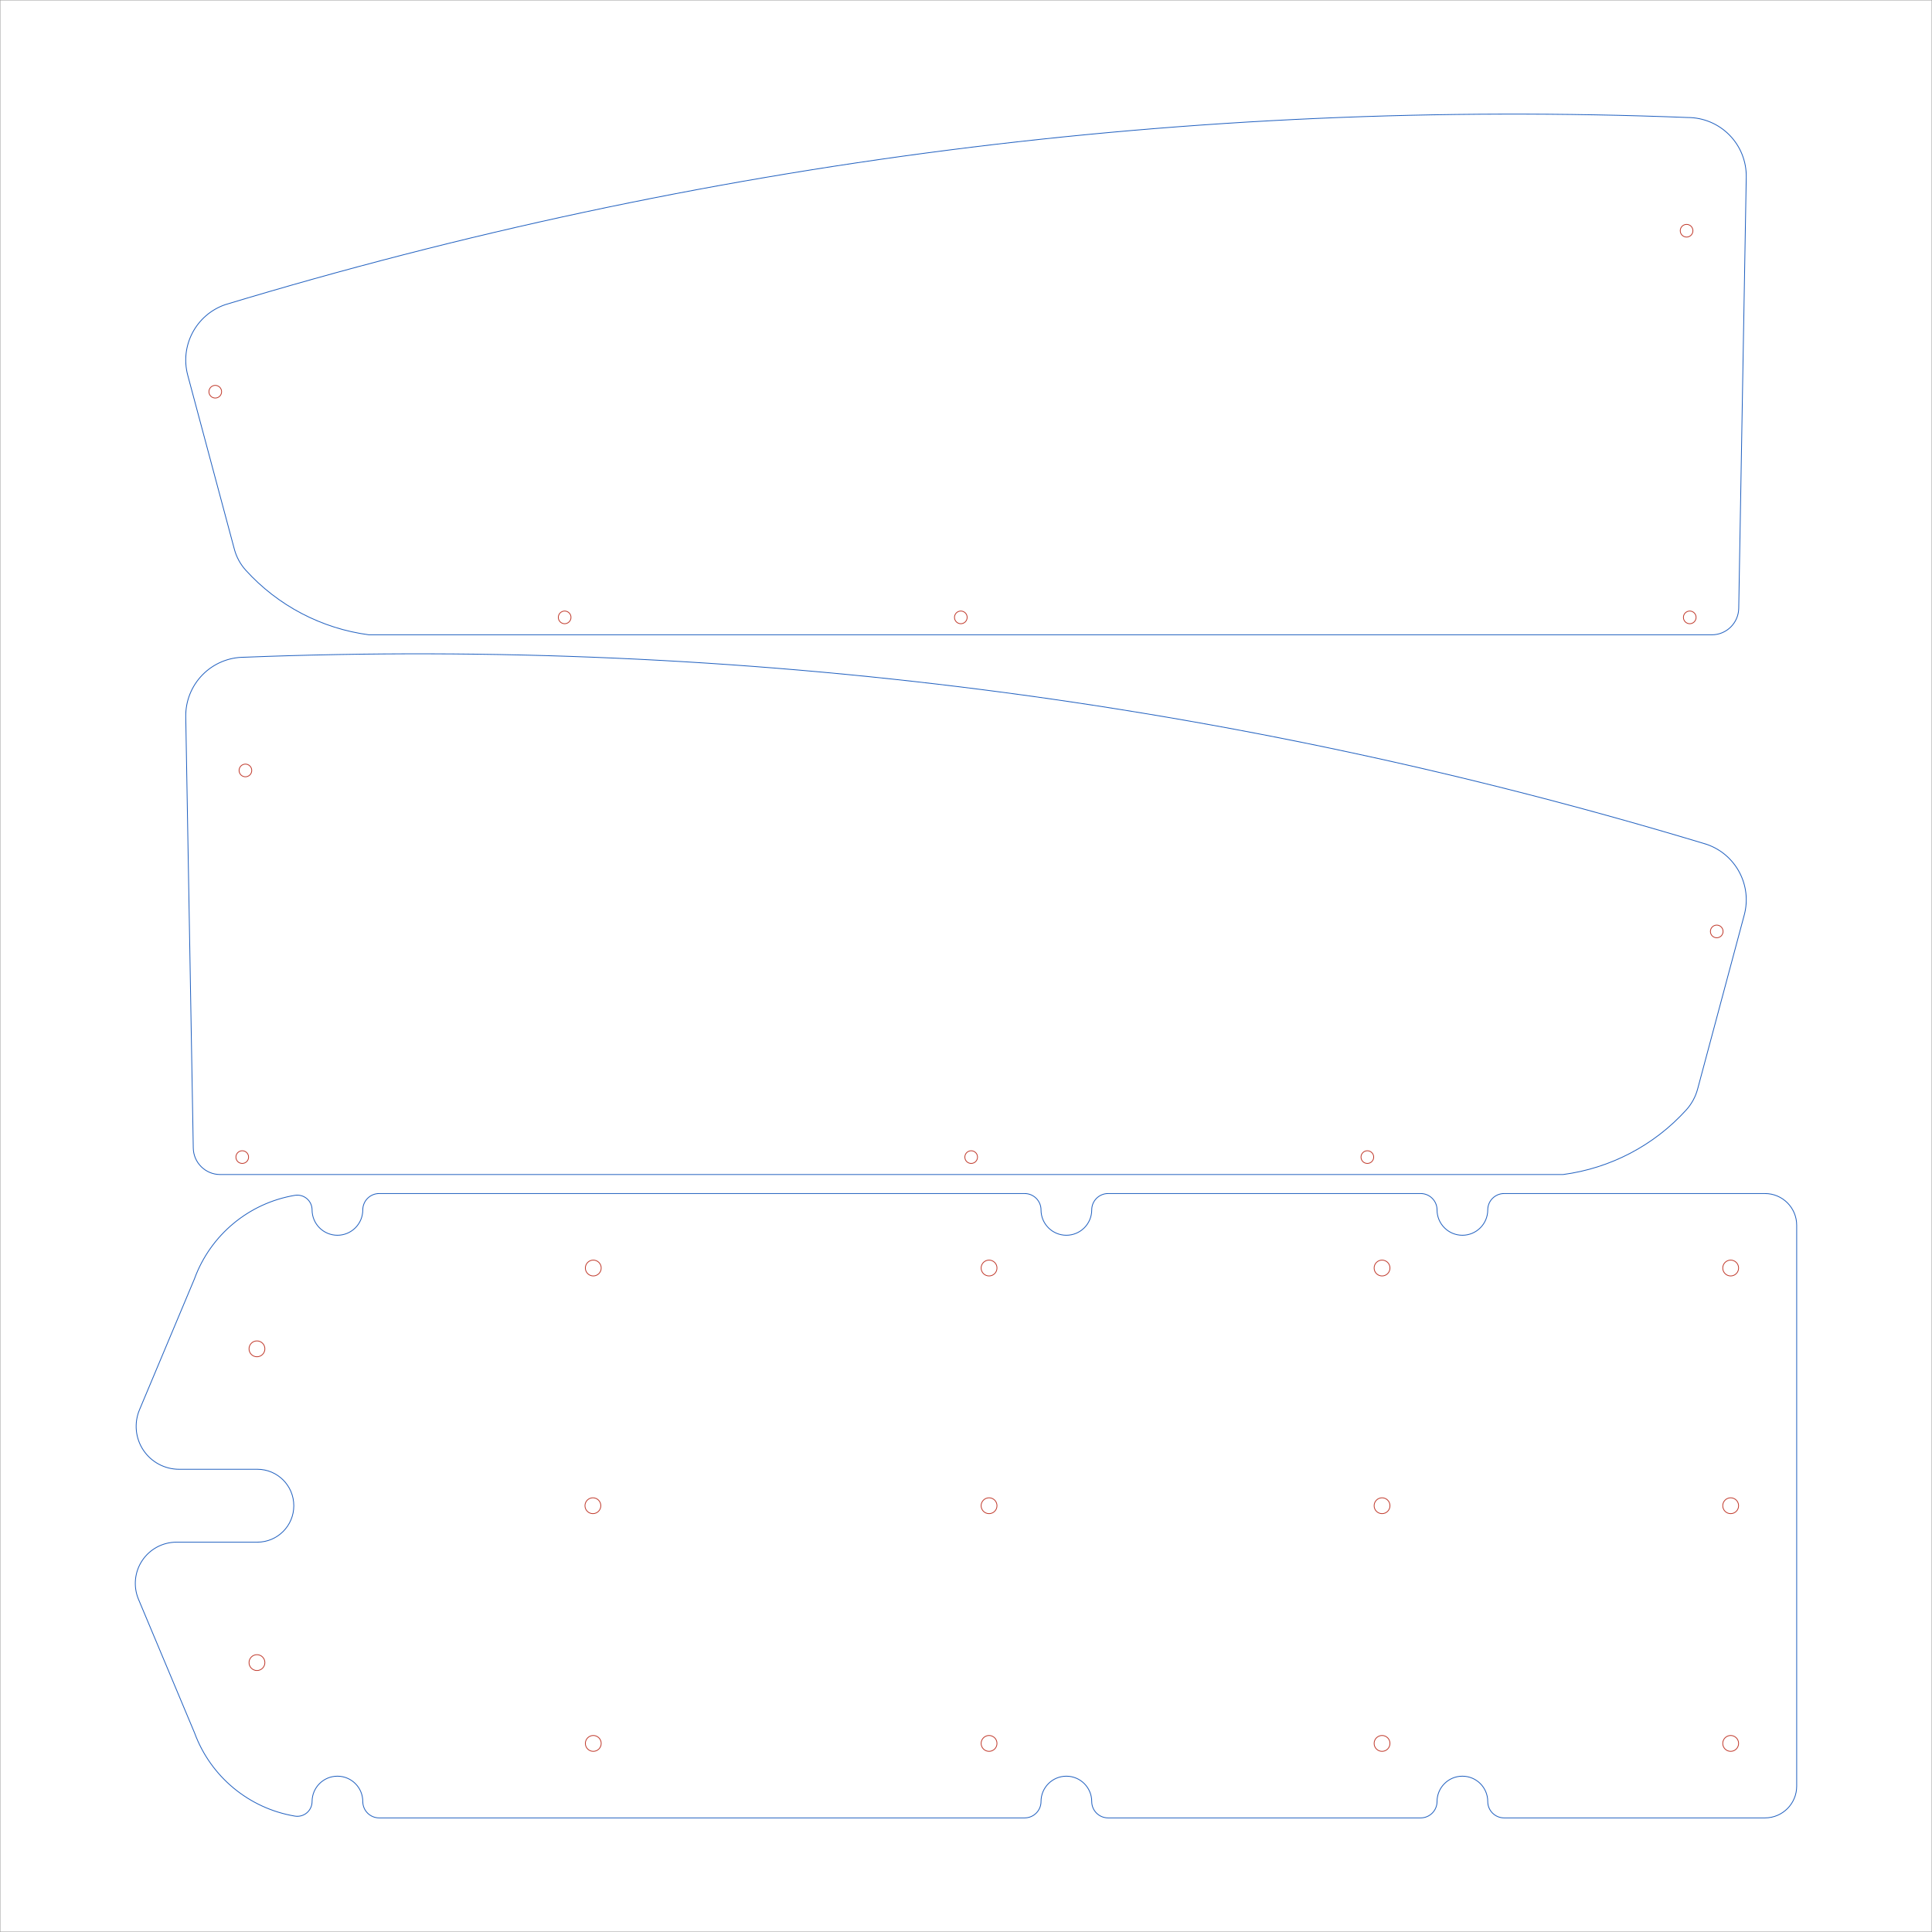
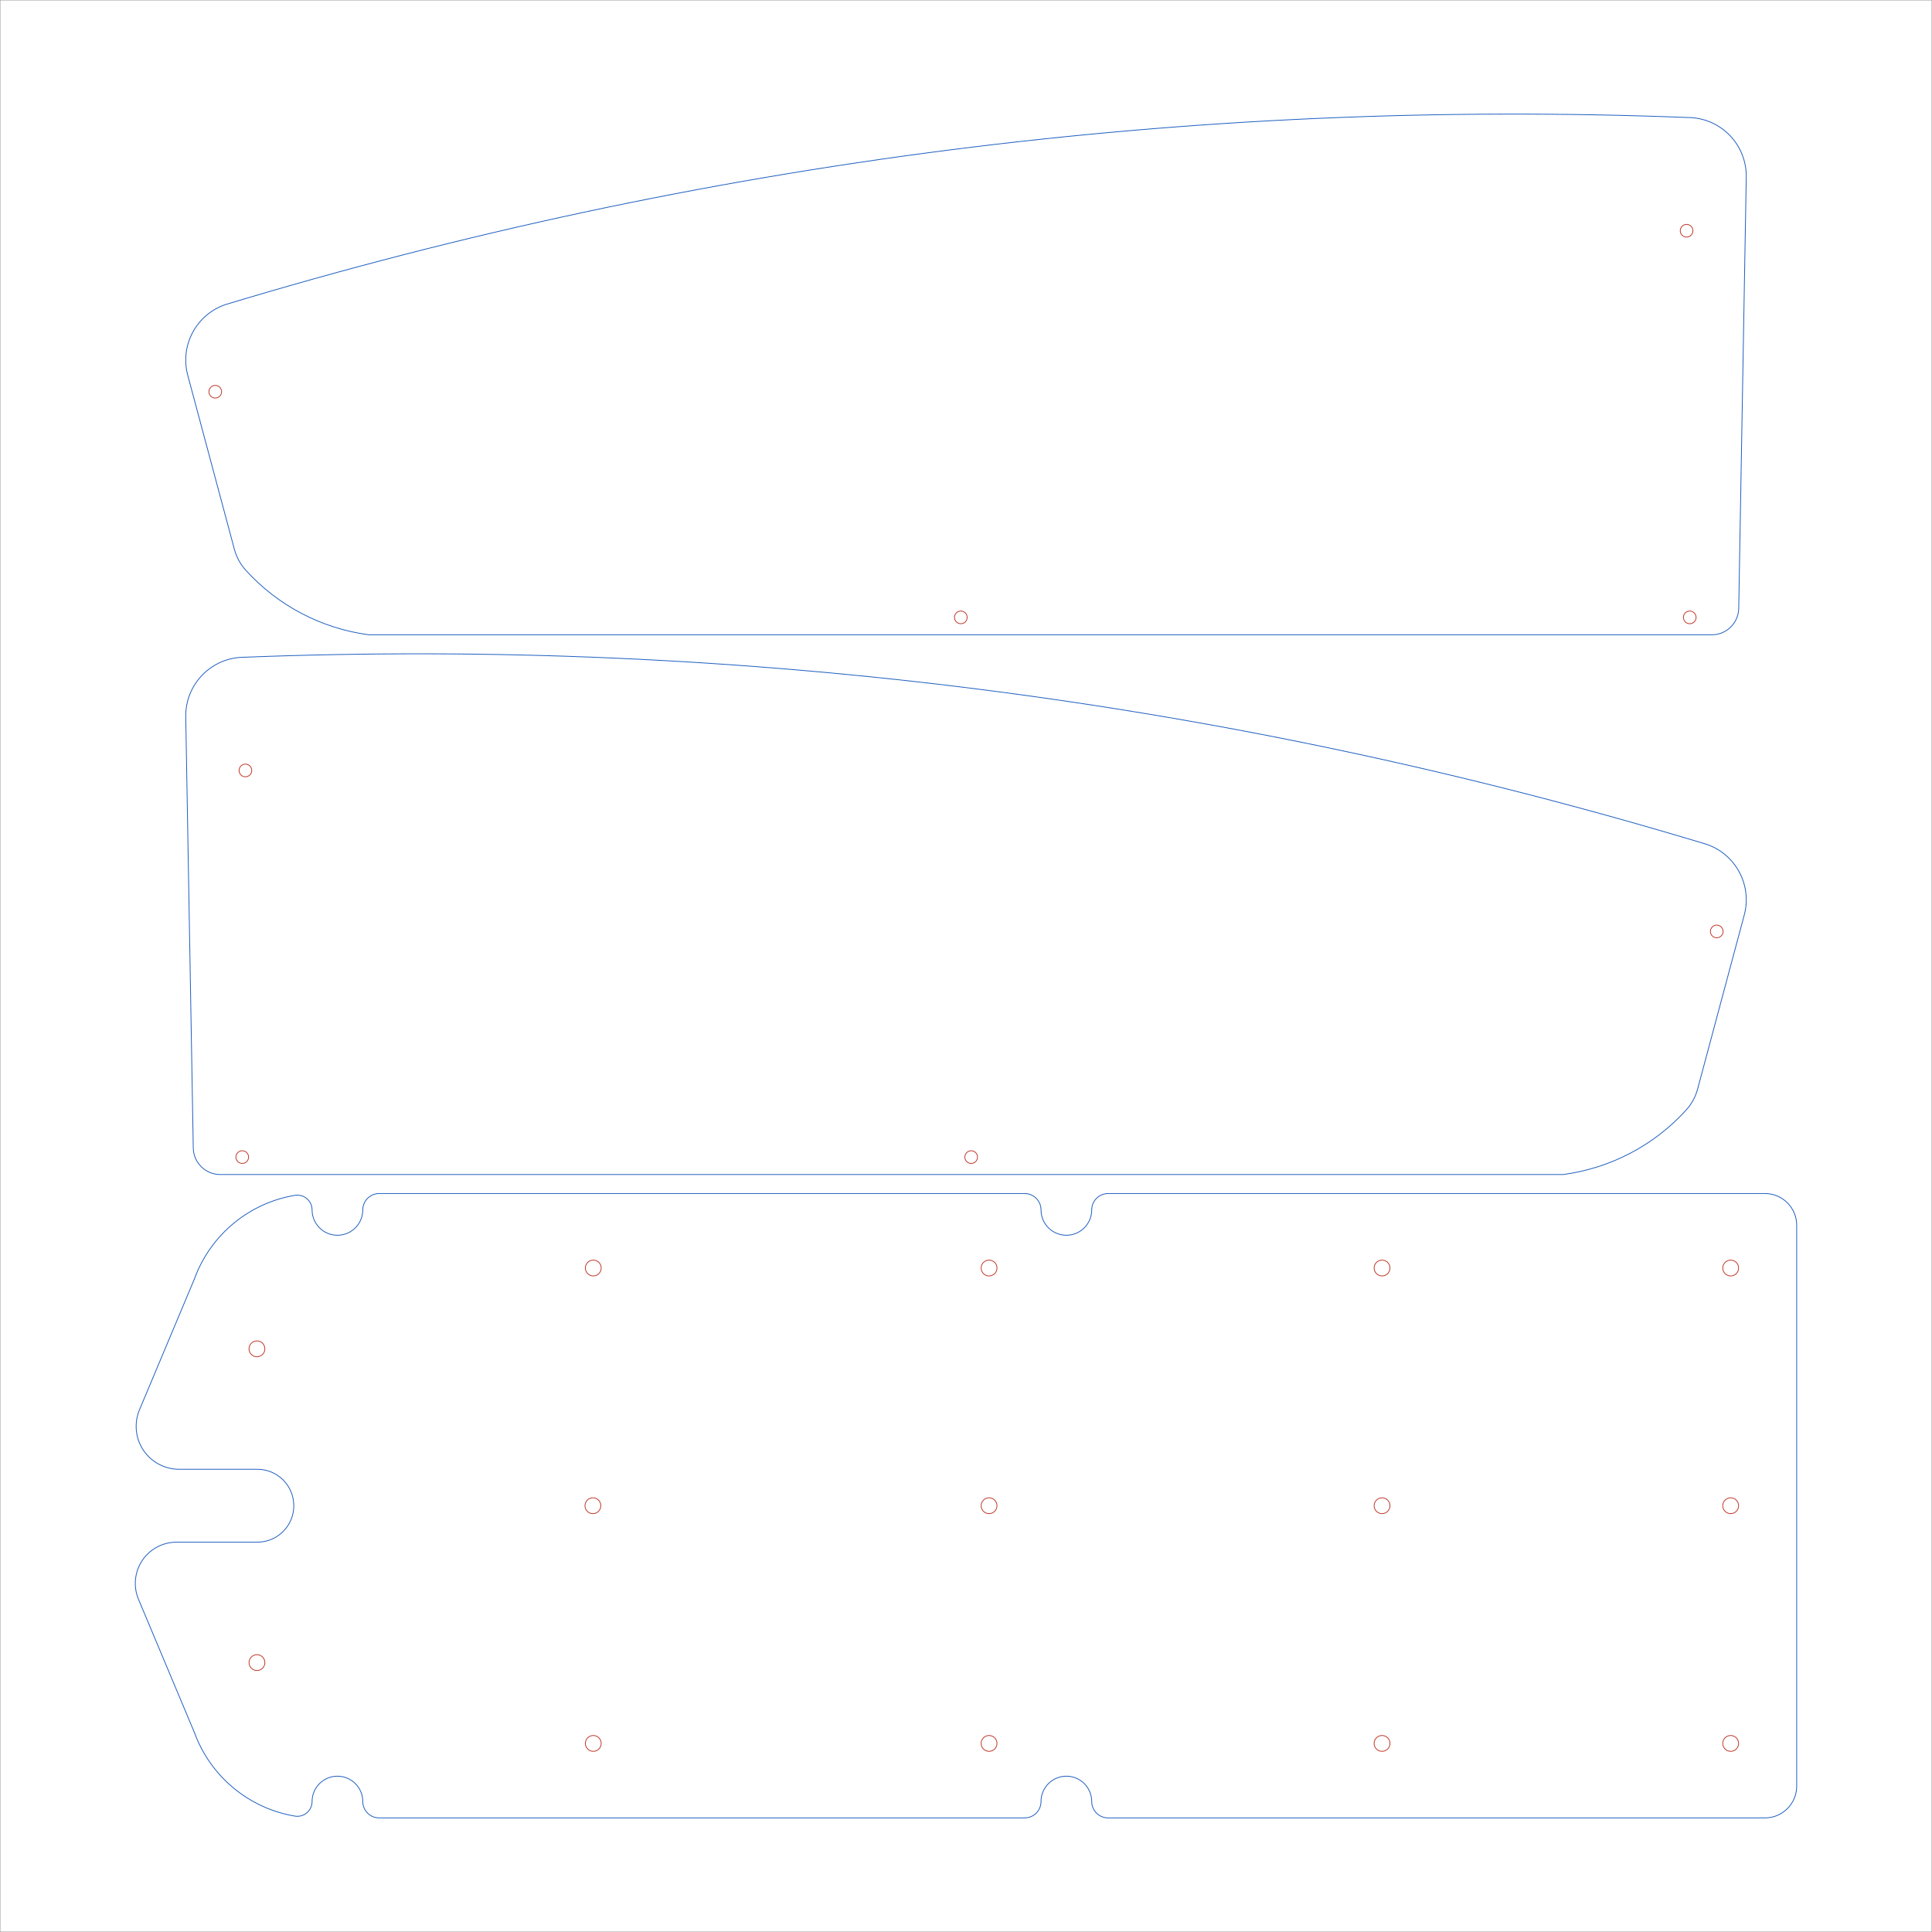
<svg xmlns="http://www.w3.org/2000/svg" width="1219.20mm" height="1219.20mm" viewBox="0 0 1219.200 1219.200">
  <rect id="stock_outline_do_not_cut" x="0" y="0" width="1219.200" height="1219.200" fill="none" stroke="#999" stroke-width="0.5" />
  <g id="part1_floor">
-     <path d="M1113.811,1147.193 A20,20 0 0 0 1133.811,1127.193 L1133.811,773.193 A20,20 0 0 0 1113.811,753.193 L949.17,753.193 A10.319,10.319 0 0 0 938.852,763.511 A16,16 0 0 1 906.852,763.511 A10.319,10.319 0 0 0 896.533,753.193 L699.258,753.193 A10.319,10.319 0 0 0 688.939,763.511 A16,16 0 0 1 656.939,763.511 A10.319,10.319 0 0 0 646.621,753.193 L239.258,753.193 A10.319,10.319 0 0 0 228.939,763.511 A16,16 0 0 1 196.939,763.511 A9.315,9.315 0 0 0 186.081,754.325 A81.909,81.909 0 0 0 122.79,806.794 L122.651,807.171 L88.032,889.633 A27.078,27.078 0 0 0 112.999,927.193 L162.406,927.193 A23,23 0 0 1 162.406,973.193 L111.4,973.193 A26.015,26.015 0 0 0 87.411,1009.275 L122.767,1093.53 A81.909,81.909 0 0 0 186.081,1146.061 A9.315,9.315 0 0 0 196.939,1136.874 A16,16 0 0 1 228.939,1136.874 A10.319,10.319 0 0 0 239.258,1147.193 L646.621,1147.193 A10.319,10.319 0 0 0 656.939,1136.874 A16,16 0 0 1 688.939,1136.874 A10.319,10.319 0 0 0 699.258,1147.193 L896.533,1147.193 A10.319,10.319 0 0 0 906.852,1136.874 A16,16 0 0 1 938.852,1136.874 A10.319,10.319 0 0 0 949.17,1147.193 L1113.811,1147.193 Z" fill="none" stroke="#1f5fbf" stroke-width="0.5" />
+     <path d="M1113.811,1147.193 A20,20 0 0 0 1133.811,1127.193 L1133.811,773.193 A20,20 0 0 0 1113.811,753.193 L699.258,753.193 A10.319,10.319 0 0 0 688.939,763.511 A16,16 0 0 1 656.939,763.511 A10.319,10.319 0 0 0 646.621,753.193 L239.258,753.193 A10.319,10.319 0 0 0 228.939,763.511 A16,16 0 0 1 196.939,763.511 A9.315,9.315 0 0 0 186.081,754.325 A81.909,81.909 0 0 0 122.79,806.794 L122.651,807.171 L88.032,889.633 A27.078,27.078 0 0 0 112.999,927.193 L162.406,927.193 A23,23 0 0 1 162.406,973.193 L111.4,973.193 A26.015,26.015 0 0 0 87.411,1009.275 L122.767,1093.53 A81.909,81.909 0 0 0 186.081,1146.061 A9.315,9.315 0 0 0 196.939,1136.874 A16,16 0 0 1 228.939,1136.874 A10.319,10.319 0 0 0 239.258,1147.193 L646.621,1147.193 A10.319,10.319 0 0 0 656.939,1136.874 A16,16 0 0 1 688.939,1136.874 A10.319,10.319 0 0 0 699.258,1147.193 L1113.811,1147.193 Z" fill="none" stroke="#1f5fbf" stroke-width="0.5" />
    <circle cx="374.394" cy="800.193" r="5" fill="none" stroke="#c0392b" stroke-width="0.5" />
    <circle cx="872.152" cy="800.193" r="5" fill="none" stroke="#c0392b" stroke-width="0.5" />
    <circle cx="624.152" cy="950.193" r="5" fill="none" stroke="#c0392b" stroke-width="0.5" />
    <circle cx="872.152" cy="950.193" r="5" fill="none" stroke="#c0392b" stroke-width="0.5" />
    <circle cx="374.394" cy="1100.193" r="5" fill="none" stroke="#c0392b" stroke-width="0.5" />
    <circle cx="374.152" cy="950.193" r="5" fill="none" stroke="#c0392b" stroke-width="0.5" />
    <circle cx="872.152" cy="1100.193" r="5" fill="none" stroke="#c0392b" stroke-width="0.5" />
    <circle cx="624.152" cy="800.193" r="5" fill="none" stroke="#c0392b" stroke-width="0.5" />
    <circle cx="624.152" cy="1100.193" r="5" fill="none" stroke="#c0392b" stroke-width="0.5" />
    <circle cx="162.152" cy="851.193" r="5" fill="none" stroke="#c0392b" stroke-width="0.5" />
    <circle cx="162.152" cy="1049.193" r="5" fill="none" stroke="#c0392b" stroke-width="0.5" />
    <circle cx="1092.152" cy="1100.193" r="5" fill="none" stroke="#c0392b" stroke-width="0.5" />
    <circle cx="1092.152" cy="950.193" r="5" fill="none" stroke="#c0392b" stroke-width="0.5" />
    <circle cx="1092.152" cy="800.193" r="5" fill="none" stroke="#c0392b" stroke-width="0.5" />
  </g>
  <g id="part2_side_panel_RIGHT">
    <path d="M1064.091,700.453 A32,32 0 0 0 1071.291,687.244 L1100.724,577.398 A37,37 0 0 0 1077.077,532.854 A2807.296,2807.296 0 0 0 154.21,414.749 A37,37 0 0 0 117.216,452.395 L121.965,724.49 A17,17 0 0 0 138.963,741.193 L986.381,741.193 A127.392,127.392 0 0 0 1064.091,700.453 Z" fill="none" stroke="#1f5fbf" stroke-width="0.5" />
    <circle cx="152.87" cy="730.193" r="4" fill="none" stroke="#c0392b" stroke-width="0.5" />
    <circle cx="612.87" cy="730.193" r="4" fill="none" stroke="#c0392b" stroke-width="0.5" />
    <circle cx="154.869" cy="486.196" r="4" fill="none" stroke="#c0392b" stroke-width="0.5" />
    <circle class="front_link_hole_optional" cx="1083.358" cy="587.785" r="4" fill="none" stroke="#c0392b" stroke-width="0.5" />
-     <circle cx="862.872" cy="730.193" r="4" fill="none" stroke="#c0392b" stroke-width="0.5" />
  </g>
  <g id="part3_side_panel_LEFT_mirrored">
    <path d="M155.109,359.86 A32,32 0 0 1 147.909,346.651 L118.476,236.805 A37,37 0 0 1 142.123,192.261 A2807.296,2807.296 0 0 1 1064.99,74.156 A37,37 0 0 1 1101.984,111.802 L1097.235,383.897 A17,17 0 0 1 1080.237,400.6 L232.819,400.6 A127.392,127.392 0 0 1 155.109,359.86 Z" fill="none" stroke="#1f5fbf" stroke-width="0.5" />
    <circle cx="1066.33" cy="389.6" r="4" fill="none" stroke="#c0392b" stroke-width="0.5" />
    <circle cx="606.33" cy="389.6" r="4" fill="none" stroke="#c0392b" stroke-width="0.5" />
    <circle cx="1064.331" cy="145.603" r="4" fill="none" stroke="#c0392b" stroke-width="0.5" />
    <circle class="front_link_hole_optional" cx="135.842" cy="247.192" r="4" fill="none" stroke="#c0392b" stroke-width="0.5" />
-     <circle cx="356.328" cy="389.6" r="4" fill="none" stroke="#c0392b" stroke-width="0.5" />
  </g>
</svg>
